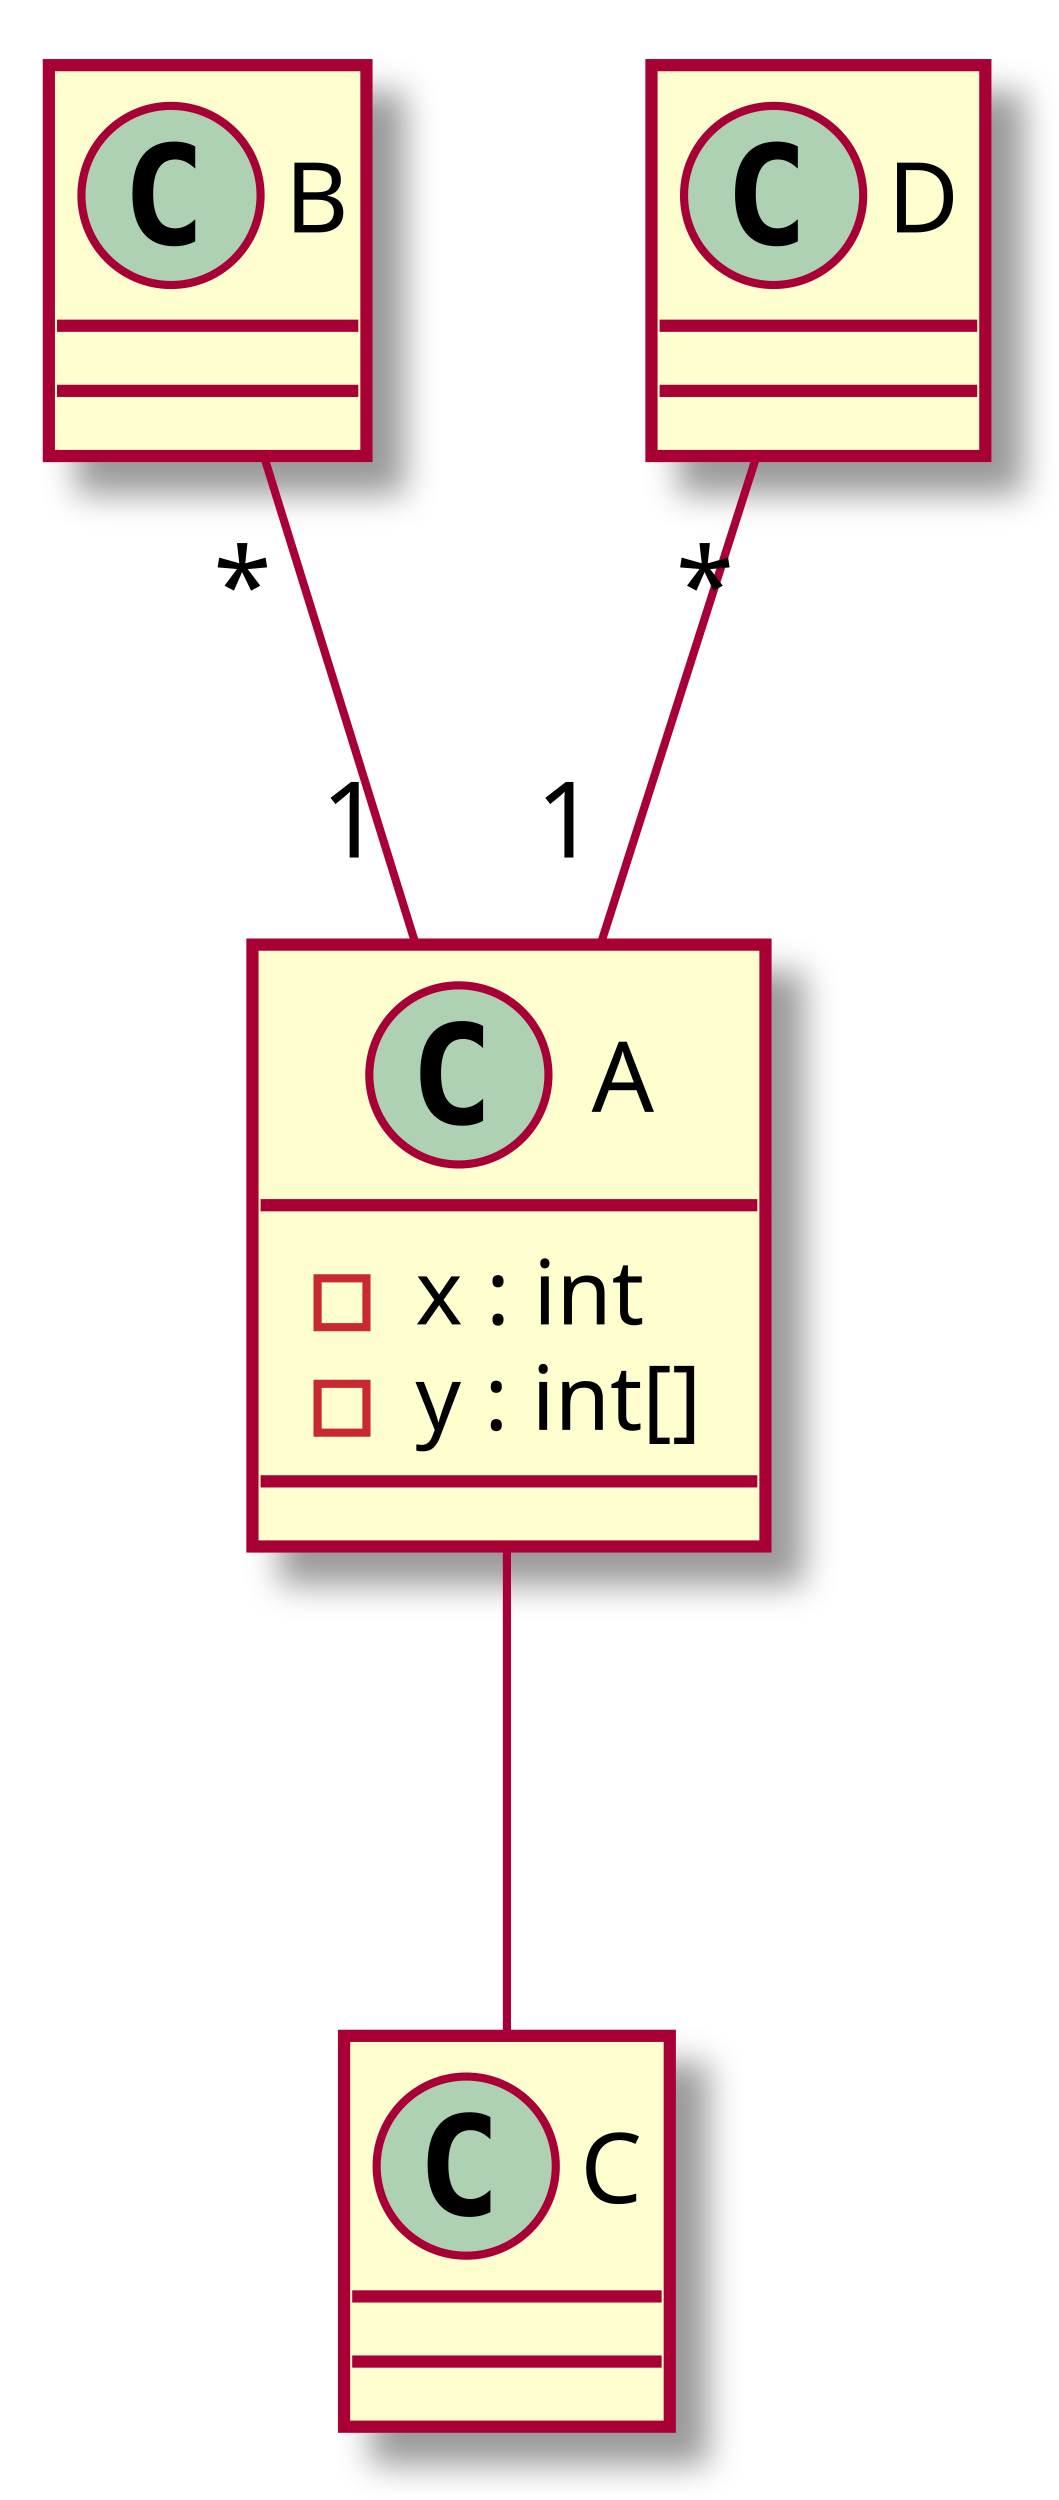
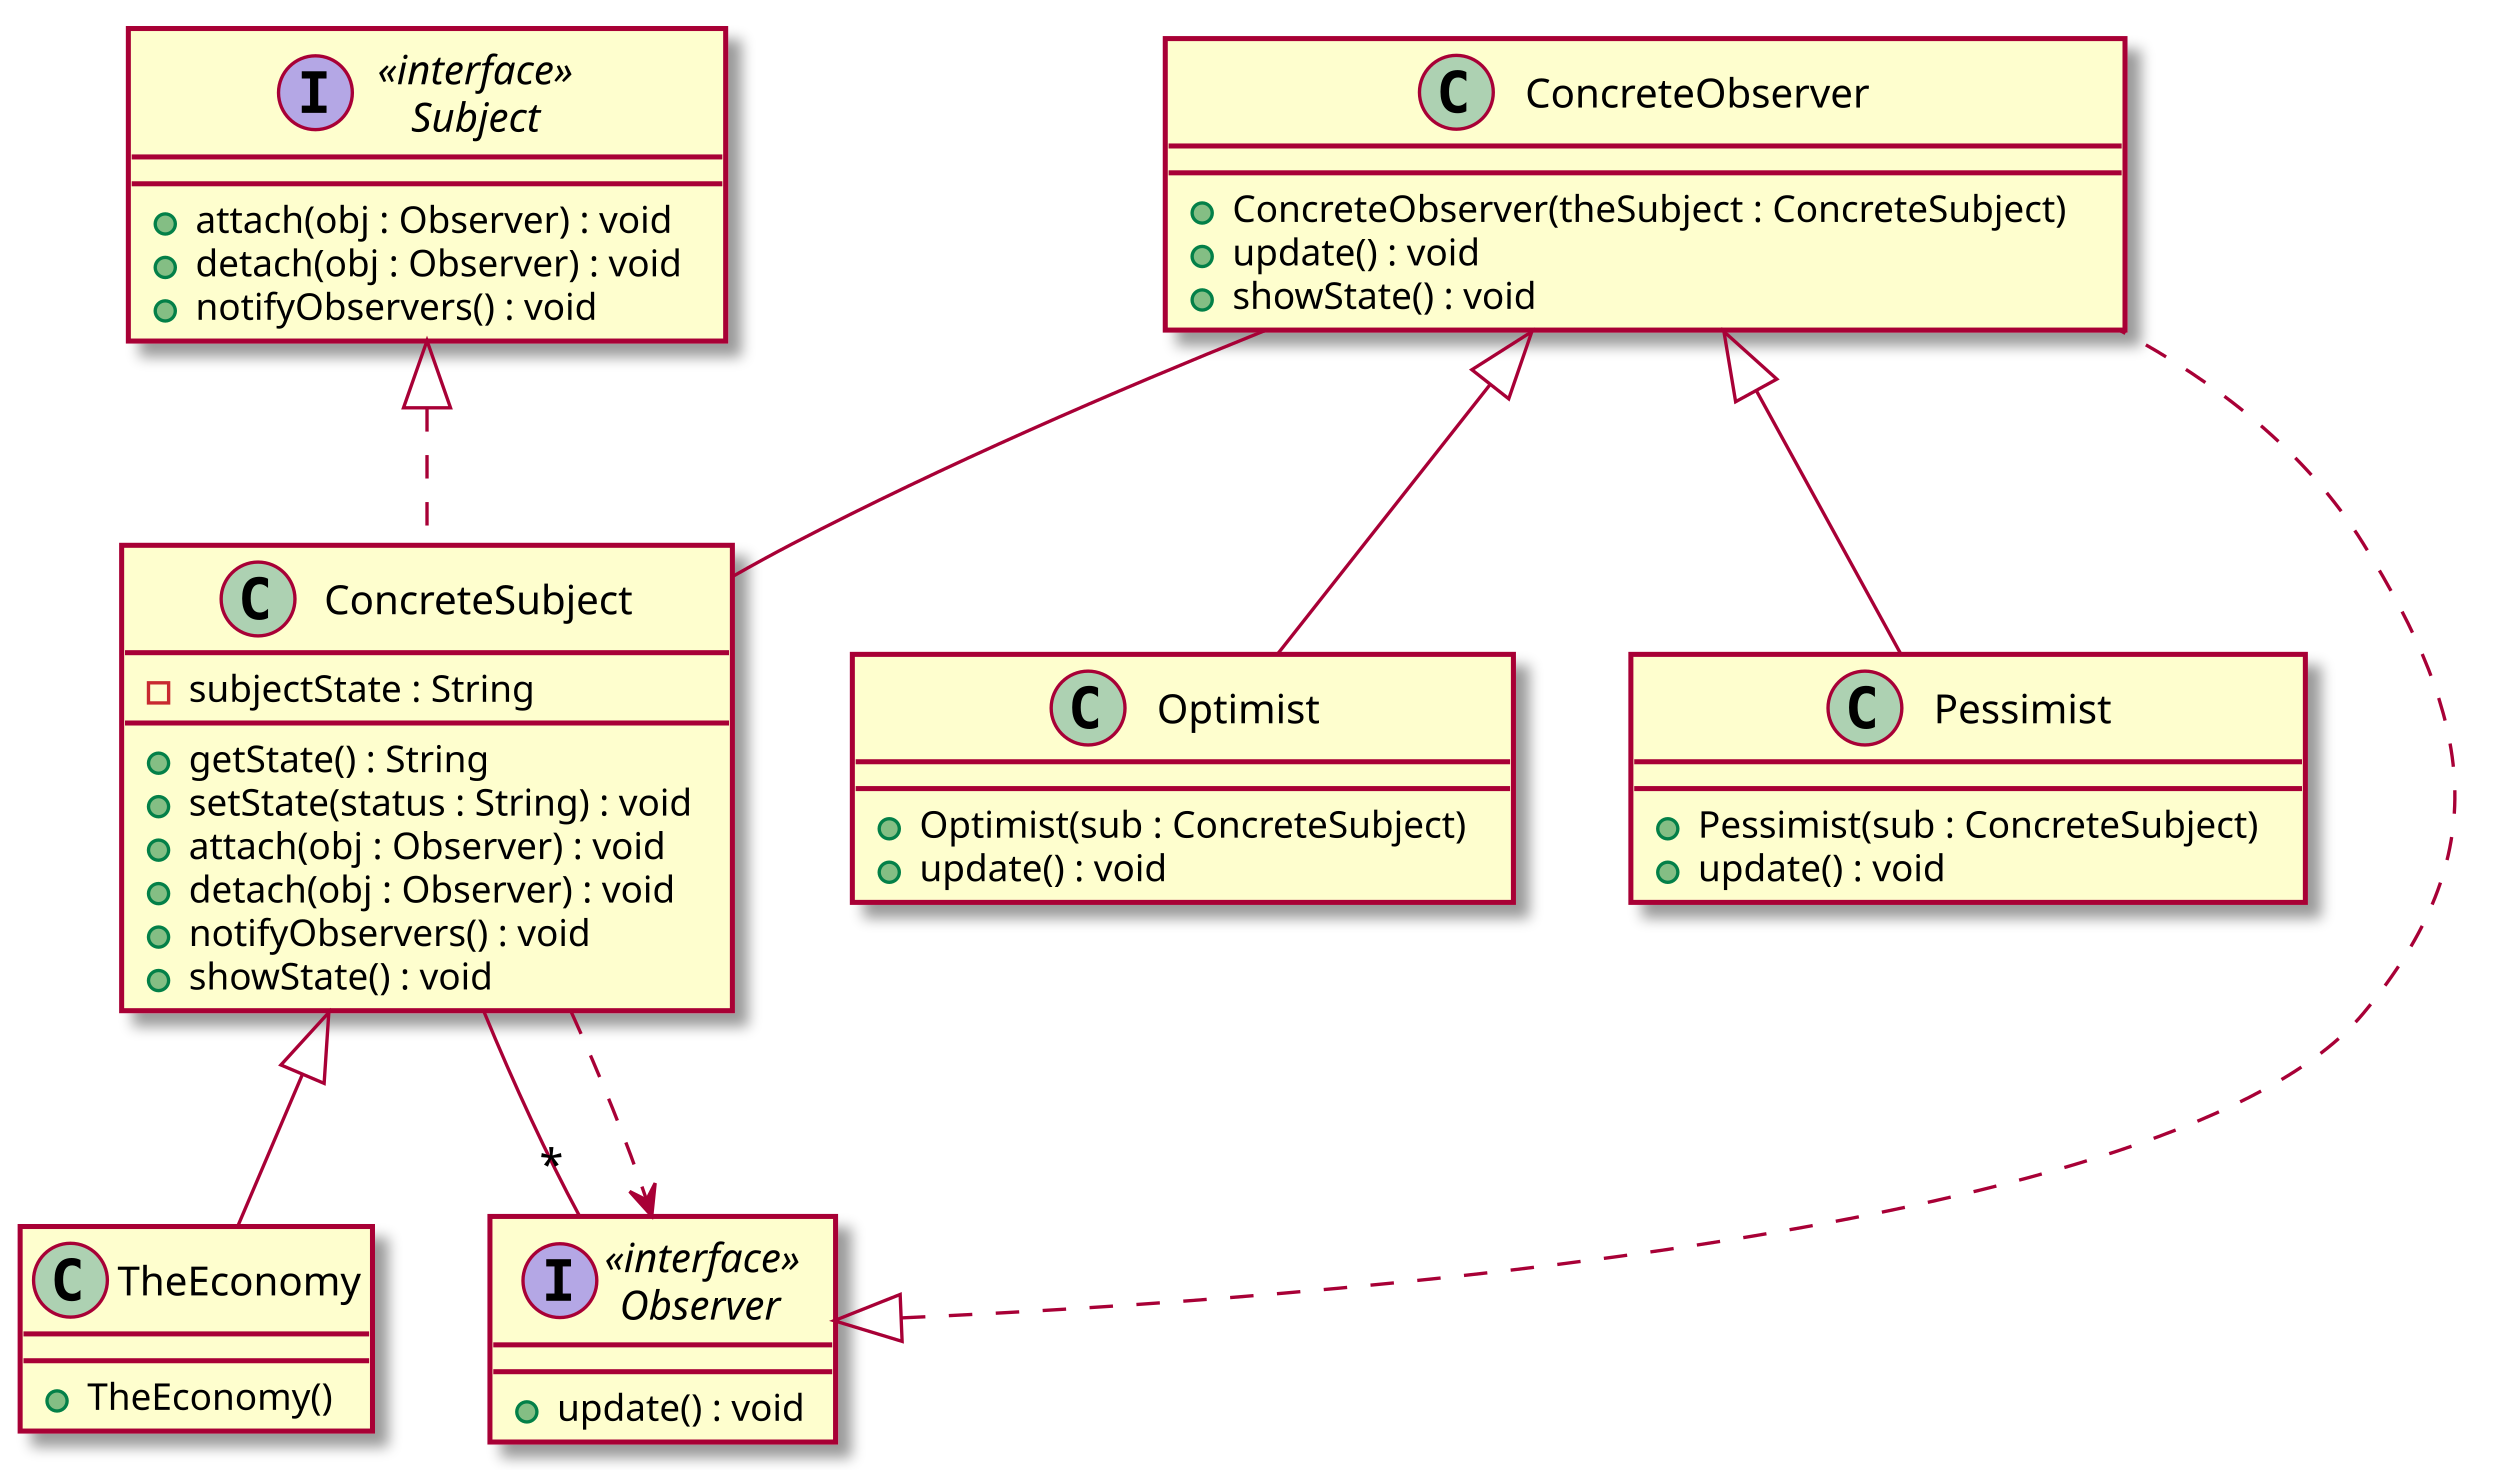
- <svg xmlns="http://www.w3.org/2000/svg" contentScriptType="application/ecmascript" contentStyleType="text/css" height="307px" preserveAspectRatio="none" style="width:130px;height:307px;" version="1.1" viewBox="0 0 130 307" width="130px" zoomAndPan="magnify">
+ <svg xmlns="http://www.w3.org/2000/svg" contentScriptType="application/ecmascript" contentStyleType="text/css" height="438px" preserveAspectRatio="none" style="width:745px;height:438px;" version="1.1" viewBox="0 0 745 438" width="745px" zoomAndPan="magnify">
  <defs>
-     <filter height="300%" id="fqt7ssa" width="300%" x="-1" y="-1">
+     <filter height="300%" id="ftv4p8c" width="300%" x="-1" y="-1">
      <feGaussianBlur result="blurOut" stdDeviation="2.0" />
      <feColorMatrix in="blurOut" result="blurOut2" type="matrix" values="0 0 0 0 0 0 0 0 0 0 0 0 0 0 0 0 0 0 .4 0" />
      <feOffset dx="4.0" dy="4.0" in="blurOut2" result="blurOut3" />
      <feBlend in="SourceGraphic" in2="blurOut3" mode="normal" />
    </filter>
  </defs>
  <g>
-     <rect fill="#FEFECE" filter="url(#fqt7ssa)" height="73.91" style="stroke: #A80036; stroke-width: 1.5;" width="63" x="31" y="116" />
-     <ellipse cx="56.35" cy="132" fill="#ADD1B2" rx="11" ry="11" style="stroke: #A80036; stroke-width: 1.0;" />
-     <path d="M59.323,137.643 Q58.742,137.942 58.103,138.091 Q57.464,138.241 56.758,138.241 Q54.251,138.241 52.931,136.589 Q51.612,134.937 51.612,131.816 Q51.612,128.686 52.931,127.035 Q54.251,125.383 56.758,125.383 Q57.464,125.383 58.111,125.532 Q58.759,125.682 59.323,125.981 L59.323,128.703 Q58.692,128.122 58.099,127.852 Q57.505,127.582 56.874,127.582 Q55.53,127.582 54.845,128.649 Q54.16,129.716 54.16,131.816 Q54.16,133.908 54.845,134.974 Q55.53,136.041 56.874,136.041 Q57.505,136.041 58.099,135.771 Q58.692,135.501 59.323,134.92 Z " />
-     <text fill="#000000" font-family="sans-serif" font-size="12" lengthAdjust="spacingAndGlyphs" textLength="8" x="72.65" y="136.535">A</text>
-     <line style="stroke: #A80036; stroke-width: 1.5;" x1="32" x2="93" y1="148" y2="148" />
-     <rect fill="none" height="6" style="stroke: #C82930; stroke-width: 1.0;" width="6" x="39" y="156.977" />
-     <text fill="#000000" font-family="sans-serif" font-size="11" lengthAdjust="spacingAndGlyphs" textLength="30" x="51" y="162.635">x : int</text>
-     <rect fill="none" height="6" style="stroke: #C82930; stroke-width: 1.0;" width="6" x="39" y="169.933" />
-     <text fill="#000000" font-family="sans-serif" font-size="11" lengthAdjust="spacingAndGlyphs" textLength="37" x="51" y="175.59">y : int[]</text>
-     <line style="stroke: #A80036; stroke-width: 1.5;" x1="32" x2="93" y1="181.91" y2="181.91" />
-     <rect fill="#FEFECE" filter="url(#fqt7ssa)" height="48" style="stroke: #A80036; stroke-width: 1.5;" width="39" x="6" y="8" />
-     <ellipse cx="21" cy="24" fill="#ADD1B2" rx="11" ry="11" style="stroke: #A80036; stroke-width: 1.0;" />
-     <path d="M23.973,29.643 Q23.392,29.942 22.753,30.091 Q22.114,30.241 21.408,30.241 Q18.901,30.241 17.581,28.589 Q16.262,26.937 16.262,23.816 Q16.262,20.686 17.581,19.035 Q18.901,17.383 21.408,17.383 Q22.114,17.383 22.761,17.532 Q23.409,17.682 23.973,17.98 L23.973,20.703 Q23.342,20.122 22.749,19.852 Q22.155,19.582 21.524,19.582 Q20.18,19.582 19.495,20.649 Q18.81,21.716 18.81,23.816 Q18.81,25.908 19.495,26.974 Q20.18,28.041 21.524,28.041 Q22.155,28.041 22.749,27.771 Q23.342,27.502 23.973,26.92 Z " />
-     <text fill="#000000" font-family="sans-serif" font-size="12" lengthAdjust="spacingAndGlyphs" textLength="7" x="35" y="28.535">B</text>
-     <line style="stroke: #A80036; stroke-width: 1.5;" x1="7" x2="44" y1="40" y2="40" />
-     <line style="stroke: #A80036; stroke-width: 1.5;" x1="7" x2="44" y1="48" y2="48" />
-     <rect fill="#FEFECE" filter="url(#fqt7ssa)" height="48" style="stroke: #A80036; stroke-width: 1.5;" width="40" x="42.25" y="250" />
-     <ellipse cx="57.25" cy="266" fill="#ADD1B2" rx="11" ry="11" style="stroke: #A80036; stroke-width: 1.0;" />
-     <path d="M60.223,271.643 Q59.642,271.942 59.003,272.091 Q58.364,272.241 57.658,272.241 Q55.151,272.241 53.831,270.589 Q52.512,268.937 52.512,265.816 Q52.512,262.687 53.831,261.035 Q55.151,259.383 57.658,259.383 Q58.364,259.383 59.011,259.532 Q59.659,259.682 60.223,259.981 L60.223,262.703 Q59.592,262.122 58.999,261.852 Q58.405,261.582 57.774,261.582 Q56.43,261.582 55.745,262.649 Q55.06,263.716 55.06,265.816 Q55.06,267.908 55.745,268.974 Q56.43,270.041 57.774,270.041 Q58.405,270.041 58.999,269.771 Q59.592,269.502 60.223,268.92 Z " />
-     <text fill="#000000" font-family="sans-serif" font-size="12" lengthAdjust="spacingAndGlyphs" textLength="8" x="71.25" y="270.535">C</text>
-     <line style="stroke: #A80036; stroke-width: 1.5;" x1="43.25" x2="81.25" y1="282" y2="282" />
-     <line style="stroke: #A80036; stroke-width: 1.5;" x1="43.25" x2="81.25" y1="290" y2="290" />
-     <rect fill="#FEFECE" filter="url(#fqt7ssa)" height="48" style="stroke: #A80036; stroke-width: 1.5;" width="41" x="80" y="8" />
-     <ellipse cx="95" cy="24" fill="#ADD1B2" rx="11" ry="11" style="stroke: #A80036; stroke-width: 1.0;" />
-     <path d="M97.973,29.643 Q97.392,29.942 96.753,30.091 Q96.114,30.241 95.408,30.241 Q92.901,30.241 91.582,28.589 Q90.262,26.937 90.262,23.816 Q90.262,20.686 91.582,19.035 Q92.901,17.383 95.408,17.383 Q96.114,17.383 96.761,17.532 Q97.409,17.682 97.973,17.98 L97.973,20.703 Q97.342,20.122 96.749,19.852 Q96.155,19.582 95.524,19.582 Q94.18,19.582 93.495,20.649 Q92.81,21.716 92.81,23.816 Q92.81,25.908 93.495,26.974 Q94.18,28.041 95.524,28.041 Q96.155,28.041 96.749,27.771 Q97.342,27.502 97.973,26.92 Z " />
-     <text fill="#000000" font-family="sans-serif" font-size="12" lengthAdjust="spacingAndGlyphs" textLength="9" x="109" y="28.535">D</text>
-     <line style="stroke: #A80036; stroke-width: 1.5;" x1="81" x2="120" y1="40" y2="40" />
-     <line style="stroke: #A80036; stroke-width: 1.5;" x1="81" x2="120" y1="48" y2="48" />
-     <path d="M62.25,190.027 C62.25,209.455 62.25,232.859 62.25,249.851 " fill="none" style="stroke: #A80036; stroke-width: 1.0;" />
-     <path d="M32.472,56.227 C37.73,73.137 44.952,96.367 50.968,115.714 " fill="none" style="stroke: #A80036; stroke-width: 1.0;" />
-     <text fill="#000000" font-family="sans-serif" font-size="13" lengthAdjust="spacingAndGlyphs" textLength="6" x="26.196" y="76.567">*</text>
-     <text fill="#000000" font-family="sans-serif" font-size="13" lengthAdjust="spacingAndGlyphs" textLength="8" x="39.436" y="105.302">1</text>
-     <path d="M92.833,56.227 C87.433,73.137 80.015,96.367 73.837,115.714 " fill="none" style="stroke: #A80036; stroke-width: 1.0;" />
-     <text fill="#000000" font-family="sans-serif" font-size="13" lengthAdjust="spacingAndGlyphs" textLength="6" x="82.989" y="76.567">*</text>
-     <text fill="#000000" font-family="sans-serif" font-size="13" lengthAdjust="spacingAndGlyphs" textLength="8" x="65.808" y="105.302">1</text>
+     <rect fill="#FEFECE" filter="url(#ftv4p8c)" height="86.865" style="stroke: #A80036; stroke-width: 1.5;" width="286" x="347.25" y="11.5" />
+     <ellipse cx="434" cy="27.5" fill="#ADD1B2" rx="11" ry="11" style="stroke: #A80036; stroke-width: 1.0;" />
+     <path d="M436.973,33.143 Q436.392,33.442 435.753,33.591 Q435.114,33.741 434.408,33.741 Q431.901,33.741 430.582,32.089 Q429.262,30.437 429.262,27.316 Q429.262,24.186 430.582,22.535 Q431.901,20.883 434.408,20.883 Q435.114,20.883 435.761,21.032 Q436.409,21.182 436.973,21.48 L436.973,24.203 Q436.342,23.622 435.749,23.352 Q435.155,23.082 434.524,23.082 Q433.18,23.082 432.495,24.149 Q431.81,25.216 431.81,27.316 Q431.81,29.408 432.495,30.474 Q433.18,31.541 434.524,31.541 Q435.155,31.541 435.749,31.271 Q436.342,31.002 436.973,30.42 Z " />
+     <text fill="#000000" font-family="sans-serif" font-size="12" lengthAdjust="spacingAndGlyphs" textLength="104" x="454.5" y="32.035">ConcreteObserver</text>
+     <line style="stroke: #A80036; stroke-width: 1.5;" x1="348.25" x2="632.25" y1="43.5" y2="43.5" />
+     <line style="stroke: #A80036; stroke-width: 1.5;" x1="348.25" x2="632.25" y1="51.5" y2="51.5" />
+     <ellipse cx="358.25" cy="63.477" fill="#84BE84" rx="3" ry="3" style="stroke: #038048; stroke-width: 1.0;" />
+     <text fill="#000000" font-family="sans-serif" font-size="11" lengthAdjust="spacingAndGlyphs" textLength="260" x="367.25" y="66.135">ConcreteObserver(theSubject : ConcreteSubject)</text>
+     <ellipse cx="358.25" cy="76.433" fill="#84BE84" rx="3" ry="3" style="stroke: #038048; stroke-width: 1.0;" />
+     <text fill="#000000" font-family="sans-serif" font-size="11" lengthAdjust="spacingAndGlyphs" textLength="77" x="367.25" y="79.09">update() : void</text>
+     <ellipse cx="358.25" cy="89.388" fill="#84BE84" rx="3" ry="3" style="stroke: #038048; stroke-width: 1.0;" />
+     <text fill="#000000" font-family="sans-serif" font-size="11" lengthAdjust="spacingAndGlyphs" textLength="94" x="367.25" y="92.045">showState() : void</text>
+     <rect fill="#FEFECE" filter="url(#ftv4p8c)" height="138.685" style="stroke: #A80036; stroke-width: 1.5;" width="182" x="36.25" y="162.5" />
+     <ellipse cx="76.9" cy="178.5" fill="#ADD1B2" rx="11" ry="11" style="stroke: #A80036; stroke-width: 1.0;" />
+     <path d="M79.873,184.143 Q79.292,184.442 78.653,184.591 Q78.014,184.741 77.308,184.741 Q74.801,184.741 73.481,183.089 Q72.162,181.437 72.162,178.316 Q72.162,175.186 73.481,173.535 Q74.801,171.883 77.308,171.883 Q78.014,171.883 78.661,172.032 Q79.309,172.182 79.873,172.481 L79.873,175.203 Q79.242,174.622 78.649,174.352 Q78.055,174.083 77.424,174.083 Q76.08,174.083 75.395,175.149 Q74.71,176.216 74.71,178.316 Q74.71,180.408 75.395,181.474 Q76.08,182.541 77.424,182.541 Q78.055,182.541 78.649,182.271 Q79.242,182.001 79.873,181.42 Z " />
+     <text fill="#000000" font-family="sans-serif" font-size="12" lengthAdjust="spacingAndGlyphs" textLength="93" x="96.6" y="183.035">ConcreteSubject</text>
+     <line style="stroke: #A80036; stroke-width: 1.5;" x1="37.25" x2="217.25" y1="194.5" y2="194.5" />
+     <rect fill="none" height="6" style="stroke: #C82930; stroke-width: 1.0;" width="6" x="44.25" y="203.477" />
+     <text fill="#000000" font-family="sans-serif" font-size="11" lengthAdjust="spacingAndGlyphs" textLength="106" x="56.25" y="209.135">subjectState : String</text>
+     <line style="stroke: #A80036; stroke-width: 1.5;" x1="37.25" x2="217.25" y1="215.455" y2="215.455" />
+     <ellipse cx="47.25" cy="227.433" fill="#84BE84" rx="3" ry="3" style="stroke: #038048; stroke-width: 1.0;" />
+     <text fill="#000000" font-family="sans-serif" font-size="11" lengthAdjust="spacingAndGlyphs" textLength="92" x="56.25" y="230.09">getState() : String</text>
+     <ellipse cx="47.25" cy="240.388" fill="#84BE84" rx="3" ry="3" style="stroke: #038048; stroke-width: 1.0;" />
+     <text fill="#000000" font-family="sans-serif" font-size="11" lengthAdjust="spacingAndGlyphs" textLength="156" x="56.25" y="243.045">setState(status : String) : void</text>
+     <ellipse cx="47.25" cy="253.343" fill="#84BE84" rx="3" ry="3" style="stroke: #038048; stroke-width: 1.0;" />
+     <text fill="#000000" font-family="sans-serif" font-size="11" lengthAdjust="spacingAndGlyphs" textLength="149" x="56.25" y="256">attach(obj : Observer) : void</text>
+     <ellipse cx="47.25" cy="266.298" fill="#84BE84" rx="3" ry="3" style="stroke: #038048; stroke-width: 1.0;" />
+     <text fill="#000000" font-family="sans-serif" font-size="11" lengthAdjust="spacingAndGlyphs" textLength="152" x="56.25" y="268.955">detach(obj : Observer) : void</text>
+     <ellipse cx="47.25" cy="279.253" fill="#84BE84" rx="3" ry="3" style="stroke: #038048; stroke-width: 1.0;" />
+     <text fill="#000000" font-family="sans-serif" font-size="11" lengthAdjust="spacingAndGlyphs" textLength="127" x="56.25" y="281.91">notifyObservers() : void</text>
+     <ellipse cx="47.25" cy="292.208" fill="#84BE84" rx="3" ry="3" style="stroke: #038048; stroke-width: 1.0;" />
+     <text fill="#000000" font-family="sans-serif" font-size="11" lengthAdjust="spacingAndGlyphs" textLength="94" x="56.25" y="294.865">showState() : void</text>
+     <rect fill="#FEFECE" filter="url(#ftv4p8c)" height="67.221" style="stroke: #A80036; stroke-width: 1.5;" width="103" x="146" y="362.5" />
+     <ellipse cx="166.85" cy="381.633" fill="#B4A7E5" rx="11" ry="11" style="stroke: #A80036; stroke-width: 1.0;" />
+     <path d="M162.778,377.398 L162.778,375.24 L170.157,375.24 L170.157,377.398 L167.692,377.398 L167.692,385.475 L170.157,385.475 L170.157,387.633 L162.778,387.633 L162.778,385.475 L165.243,385.475 L165.243,377.398 Z " />
+     <text fill="#000000" font-family="sans-serif" font-size="12" font-style="italic" lengthAdjust="spacingAndGlyphs" textLength="62" x="180.15" y="379.102">«interface»</text>
+     <text fill="#000000" font-family="sans-serif" font-size="12" font-style="italic" lengthAdjust="spacingAndGlyphs" textLength="53" x="184.65" y="393.234">Observer</text>
+     <line style="stroke: #A80036; stroke-width: 1.5;" x1="147" x2="248" y1="400.766" y2="400.766" />
+     <line style="stroke: #A80036; stroke-width: 1.5;" x1="147" x2="248" y1="408.766" y2="408.766" />
+     <ellipse cx="157" cy="420.743" fill="#84BE84" rx="3" ry="3" style="stroke: #038048; stroke-width: 1.0;" />
+     <text fill="#000000" font-family="sans-serif" font-size="11" lengthAdjust="spacingAndGlyphs" textLength="77" x="166" y="423.4">update() : void</text>
+     <rect fill="#FEFECE" filter="url(#ftv4p8c)" height="73.91" style="stroke: #A80036; stroke-width: 1.5;" width="197" x="254" y="195" />
+     <ellipse cx="324.25" cy="211" fill="#ADD1B2" rx="11" ry="11" style="stroke: #A80036; stroke-width: 1.0;" />
+     <path d="M327.223,216.643 Q326.642,216.942 326.003,217.091 Q325.364,217.241 324.658,217.241 Q322.151,217.241 320.832,215.589 Q319.512,213.937 319.512,210.816 Q319.512,207.686 320.832,206.035 Q322.151,204.383 324.658,204.383 Q325.364,204.383 326.011,204.532 Q326.659,204.682 327.223,204.981 L327.223,207.703 Q326.592,207.122 325.999,206.852 Q325.405,206.583 324.774,206.583 Q323.43,206.583 322.745,207.649 Q322.06,208.716 322.06,210.816 Q322.06,212.908 322.745,213.974 Q323.43,215.041 324.774,215.041 Q325.405,215.041 325.999,214.771 Q326.592,214.501 327.223,213.92 Z " />
+     <text fill="#000000" font-family="sans-serif" font-size="12" lengthAdjust="spacingAndGlyphs" textLength="48" x="344.75" y="215.535">Optimist</text>
+     <line style="stroke: #A80036; stroke-width: 1.5;" x1="255" x2="450" y1="227" y2="227" />
+     <line style="stroke: #A80036; stroke-width: 1.5;" x1="255" x2="450" y1="235" y2="235" />
+     <ellipse cx="265" cy="246.977" fill="#84BE84" rx="3" ry="3" style="stroke: #038048; stroke-width: 1.0;" />
+     <text fill="#000000" font-family="sans-serif" font-size="11" lengthAdjust="spacingAndGlyphs" textLength="171" x="274" y="249.635">Optimist(sub : ConcreteSubject)</text>
+     <ellipse cx="265" cy="259.933" fill="#84BE84" rx="3" ry="3" style="stroke: #038048; stroke-width: 1.0;" />
+     <text fill="#000000" font-family="sans-serif" font-size="11" lengthAdjust="spacingAndGlyphs" textLength="77" x="274" y="262.59">update() : void</text>
+     <rect fill="#FEFECE" filter="url(#ftv4p8c)" height="73.91" style="stroke: #A80036; stroke-width: 1.5;" width="201" x="486" y="195" />
+     <ellipse cx="555.75" cy="211" fill="#ADD1B2" rx="11" ry="11" style="stroke: #A80036; stroke-width: 1.0;" />
+     <path d="M558.723,216.643 Q558.142,216.942 557.503,217.091 Q556.864,217.241 556.158,217.241 Q553.651,217.241 552.332,215.589 Q551.012,213.937 551.012,210.816 Q551.012,207.686 552.332,206.035 Q553.651,204.383 556.158,204.383 Q556.864,204.383 557.511,204.532 Q558.159,204.682 558.723,204.981 L558.723,207.703 Q558.092,207.122 557.499,206.852 Q556.905,206.583 556.274,206.583 Q554.93,206.583 554.245,207.649 Q553.56,208.716 553.56,210.816 Q553.56,212.908 554.245,213.974 Q554.93,215.041 556.274,215.041 Q556.905,215.041 557.499,214.771 Q558.092,214.501 558.723,213.92 Z " />
+     <text fill="#000000" font-family="sans-serif" font-size="12" lengthAdjust="spacingAndGlyphs" textLength="53" x="576.25" y="215.535">Pessimist</text>
+     <line style="stroke: #A80036; stroke-width: 1.5;" x1="487" x2="686" y1="227" y2="227" />
+     <line style="stroke: #A80036; stroke-width: 1.5;" x1="487" x2="686" y1="235" y2="235" />
+     <ellipse cx="497" cy="246.977" fill="#84BE84" rx="3" ry="3" style="stroke: #038048; stroke-width: 1.0;" />
+     <text fill="#000000" font-family="sans-serif" font-size="11" lengthAdjust="spacingAndGlyphs" textLength="175" x="506" y="249.635">Pessimist(sub : ConcreteSubject)</text>
+     <ellipse cx="497" cy="259.933" fill="#84BE84" rx="3" ry="3" style="stroke: #038048; stroke-width: 1.0;" />
+     <text fill="#000000" font-family="sans-serif" font-size="11" lengthAdjust="spacingAndGlyphs" textLength="77" x="506" y="262.59">update() : void</text>
+     <rect fill="#FEFECE" filter="url(#ftv4p8c)" height="93.131" style="stroke: #A80036; stroke-width: 1.5;" width="178" x="38.25" y="8.5" />
+     <ellipse cx="94" cy="27.633" fill="#B4A7E5" rx="11" ry="11" style="stroke: #A80036; stroke-width: 1.0;" />
+     <path d="M89.928,23.398 L89.928,21.24 L97.307,21.24 L97.307,23.398 L94.842,23.398 L94.842,31.475 L97.307,31.475 L97.307,33.633 L89.928,33.633 L89.928,31.475 L92.393,31.475 L92.393,23.398 Z " />
+     <text fill="#000000" font-family="sans-serif" font-size="12" font-style="italic" lengthAdjust="spacingAndGlyphs" textLength="62" x="112.5" y="25.102">«interface»</text>
+     <text fill="#000000" font-family="sans-serif" font-size="12" font-style="italic" lengthAdjust="spacingAndGlyphs" textLength="42" x="122.5" y="39.234">Subject</text>
+     <line style="stroke: #A80036; stroke-width: 1.5;" x1="39.25" x2="215.25" y1="46.766" y2="46.766" />
+     <line style="stroke: #A80036; stroke-width: 1.5;" x1="39.25" x2="215.25" y1="54.766" y2="54.766" />
+     <ellipse cx="49.25" cy="66.743" fill="#84BE84" rx="3" ry="3" style="stroke: #038048; stroke-width: 1.0;" />
+     <text fill="#000000" font-family="sans-serif" font-size="11" lengthAdjust="spacingAndGlyphs" textLength="149" x="58.25" y="69.4">attach(obj : Observer) : void</text>
+     <ellipse cx="49.25" cy="79.698" fill="#84BE84" rx="3" ry="3" style="stroke: #038048; stroke-width: 1.0;" />
+     <text fill="#000000" font-family="sans-serif" font-size="11" lengthAdjust="spacingAndGlyphs" textLength="152" x="58.25" y="82.356">detach(obj : Observer) : void</text>
+     <ellipse cx="49.25" cy="92.653" fill="#84BE84" rx="3" ry="3" style="stroke: #038048; stroke-width: 1.0;" />
+     <text fill="#000000" font-family="sans-serif" font-size="11" lengthAdjust="spacingAndGlyphs" textLength="127" x="58.25" y="95.311">notifyObservers() : void</text>
+     <rect fill="#FEFECE" filter="url(#ftv4p8c)" height="60.955" style="stroke: #A80036; stroke-width: 1.5;" width="105" x="6" y="365.5" />
+     <ellipse cx="21" cy="381.5" fill="#ADD1B2" rx="11" ry="11" style="stroke: #A80036; stroke-width: 1.0;" />
+     <path d="M23.973,387.143 Q23.392,387.442 22.753,387.591 Q22.114,387.741 21.408,387.741 Q18.901,387.741 17.581,386.089 Q16.262,384.437 16.262,381.316 Q16.262,378.187 17.581,376.535 Q18.901,374.883 21.408,374.883 Q22.114,374.883 22.761,375.032 Q23.409,375.182 23.973,375.481 L23.973,378.203 Q23.342,377.622 22.749,377.352 Q22.155,377.082 21.524,377.082 Q20.18,377.082 19.495,378.149 Q18.81,379.216 18.81,381.316 Q18.81,383.408 19.495,384.474 Q20.18,385.541 21.524,385.541 Q22.155,385.541 22.749,385.271 Q23.342,385.002 23.973,384.42 Z " />
+     <text fill="#000000" font-family="sans-serif" font-size="12" lengthAdjust="spacingAndGlyphs" textLength="73" x="35" y="386.035">TheEconomy</text>
+     <line style="stroke: #A80036; stroke-width: 1.5;" x1="7" x2="110" y1="397.5" y2="397.5" />
+     <line style="stroke: #A80036; stroke-width: 1.5;" x1="7" x2="110" y1="405.5" y2="405.5" />
+     <ellipse cx="17" cy="417.478" fill="#84BE84" rx="3" ry="3" style="stroke: #038048; stroke-width: 1.0;" />
+     <text fill="#000000" font-family="sans-serif" font-size="11" lengthAdjust="spacingAndGlyphs" textLength="77" x="26" y="420.135">TheEconomy()</text>
+     <path d="M268.768,392.728 C395.106,387.044 649.634,367.546 704.25,302 C744.081,254.198 737.061,214.868 704.25,162 C687.197,134.522 660.669,113.948 632.023,98.622 " fill="none" style="stroke: #A80036; stroke-width: 1.0; stroke-dasharray: 7.0,7.0;" />
+     <polygon fill="none" points="268.828,399.731,248.554,393.568,268.246,385.743,268.828,399.731" style="stroke: #A80036; stroke-width: 1.0;" />
+     <path d="M127.25,121.61 C127.25,134.892 127.25,148.892 127.25,162.278 " fill="none" style="stroke: #A80036; stroke-width: 1.0; stroke-dasharray: 7.0,7.0;" />
+     <polygon fill="none" points="120.25,121.522,127.25,101.522,134.25,121.522,120.25,121.522" style="stroke: #A80036; stroke-width: 1.0;" />
+     <path d="M443.954,114.709 C423.038,141.232 398.991,171.727 380.77,194.834 " fill="none" style="stroke: #A80036; stroke-width: 1.0;" />
+     <polygon fill="none" points="438.611,110.18,456.491,98.81,449.604,118.849,438.611,110.18" style="stroke: #A80036; stroke-width: 1.0;" />
+     <path d="M523.489,116.592 C537.793,142.667 554.034,172.272 566.41,194.834 " fill="none" style="stroke: #A80036; stroke-width: 1.0;" />
+     <polygon fill="none" points="517.216,119.711,513.734,98.81,529.491,112.978,517.216,119.711" style="stroke: #A80036; stroke-width: 1.0;" />
+     <path d="M90.041,320.359 C83.141,336.56 76.386,352.421 70.889,365.325 " fill="none" style="stroke: #A80036; stroke-width: 1.0;" />
+     <polygon fill="none" points="83.71,317.36,97.988,301.703,96.591,322.846,83.71,317.36" style="stroke: #A80036; stroke-width: 1.0;" />
+     <path d="M376.791,98.574 C332.208,116.53 281.074,138.673 236.25,162 C230.389,165.05 224.432,168.313 218.478,171.7 " fill="none" style="stroke: #A80036; stroke-width: 1.0;" />
+     <path d="M144.318,301.703 C152.957,322.744 163.257,344.92 172.686,362.369 " fill="none" style="stroke: #A80036; stroke-width: 1.0;" />
+     <text fill="#000000" font-family="sans-serif" font-size="13" lengthAdjust="spacingAndGlyphs" textLength="6" x="160.734" y="351.704">*</text>
+     <path d="M170.297,301.703 C178.972,320.772 187.03,340.772 192.588,357.342 " fill="none" style="stroke: #A80036; stroke-width: 1.0; stroke-dasharray: 7.0,7.0;" />
+     <polygon fill="#A80036" points="194.23,362.369,195.237,352.572,192.677,357.616,187.633,355.056,194.23,362.369" style="stroke: #A80036; stroke-width: 1.0;" />
  </g>
</svg>
